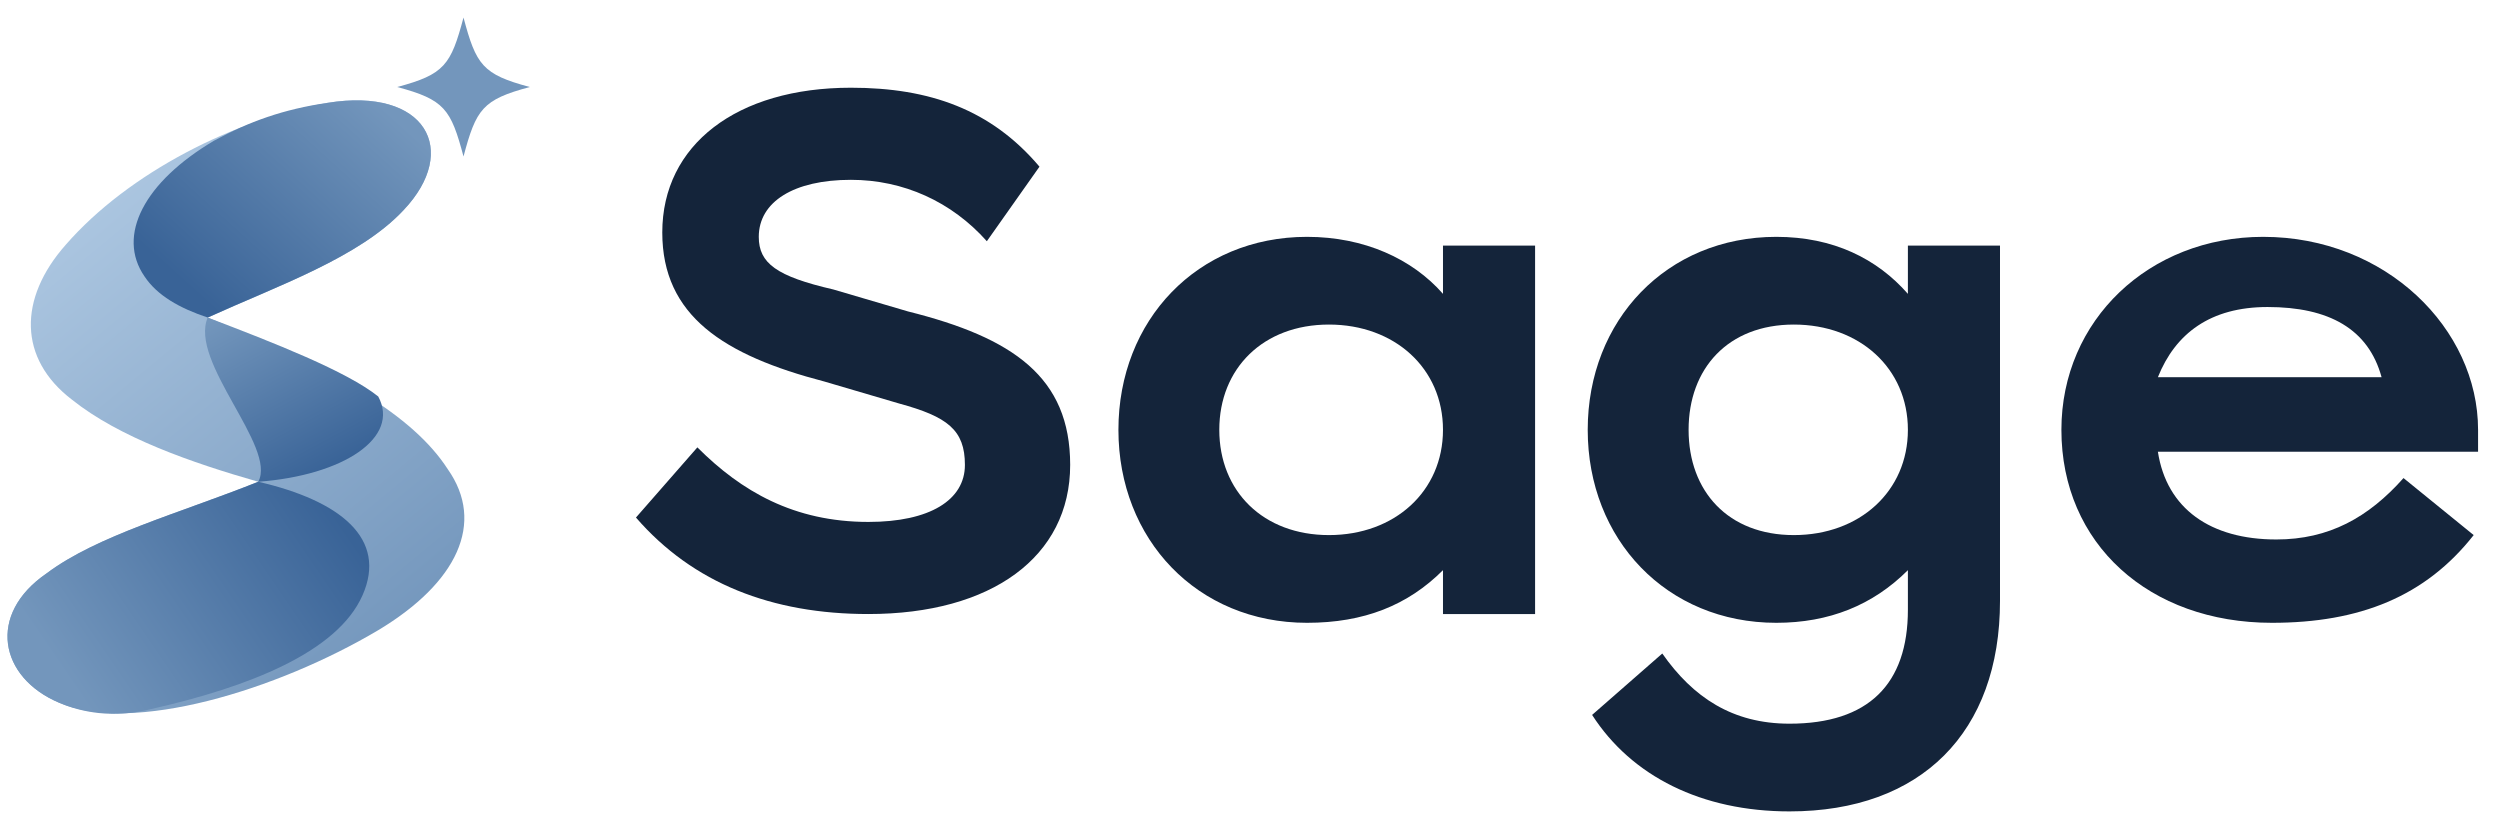
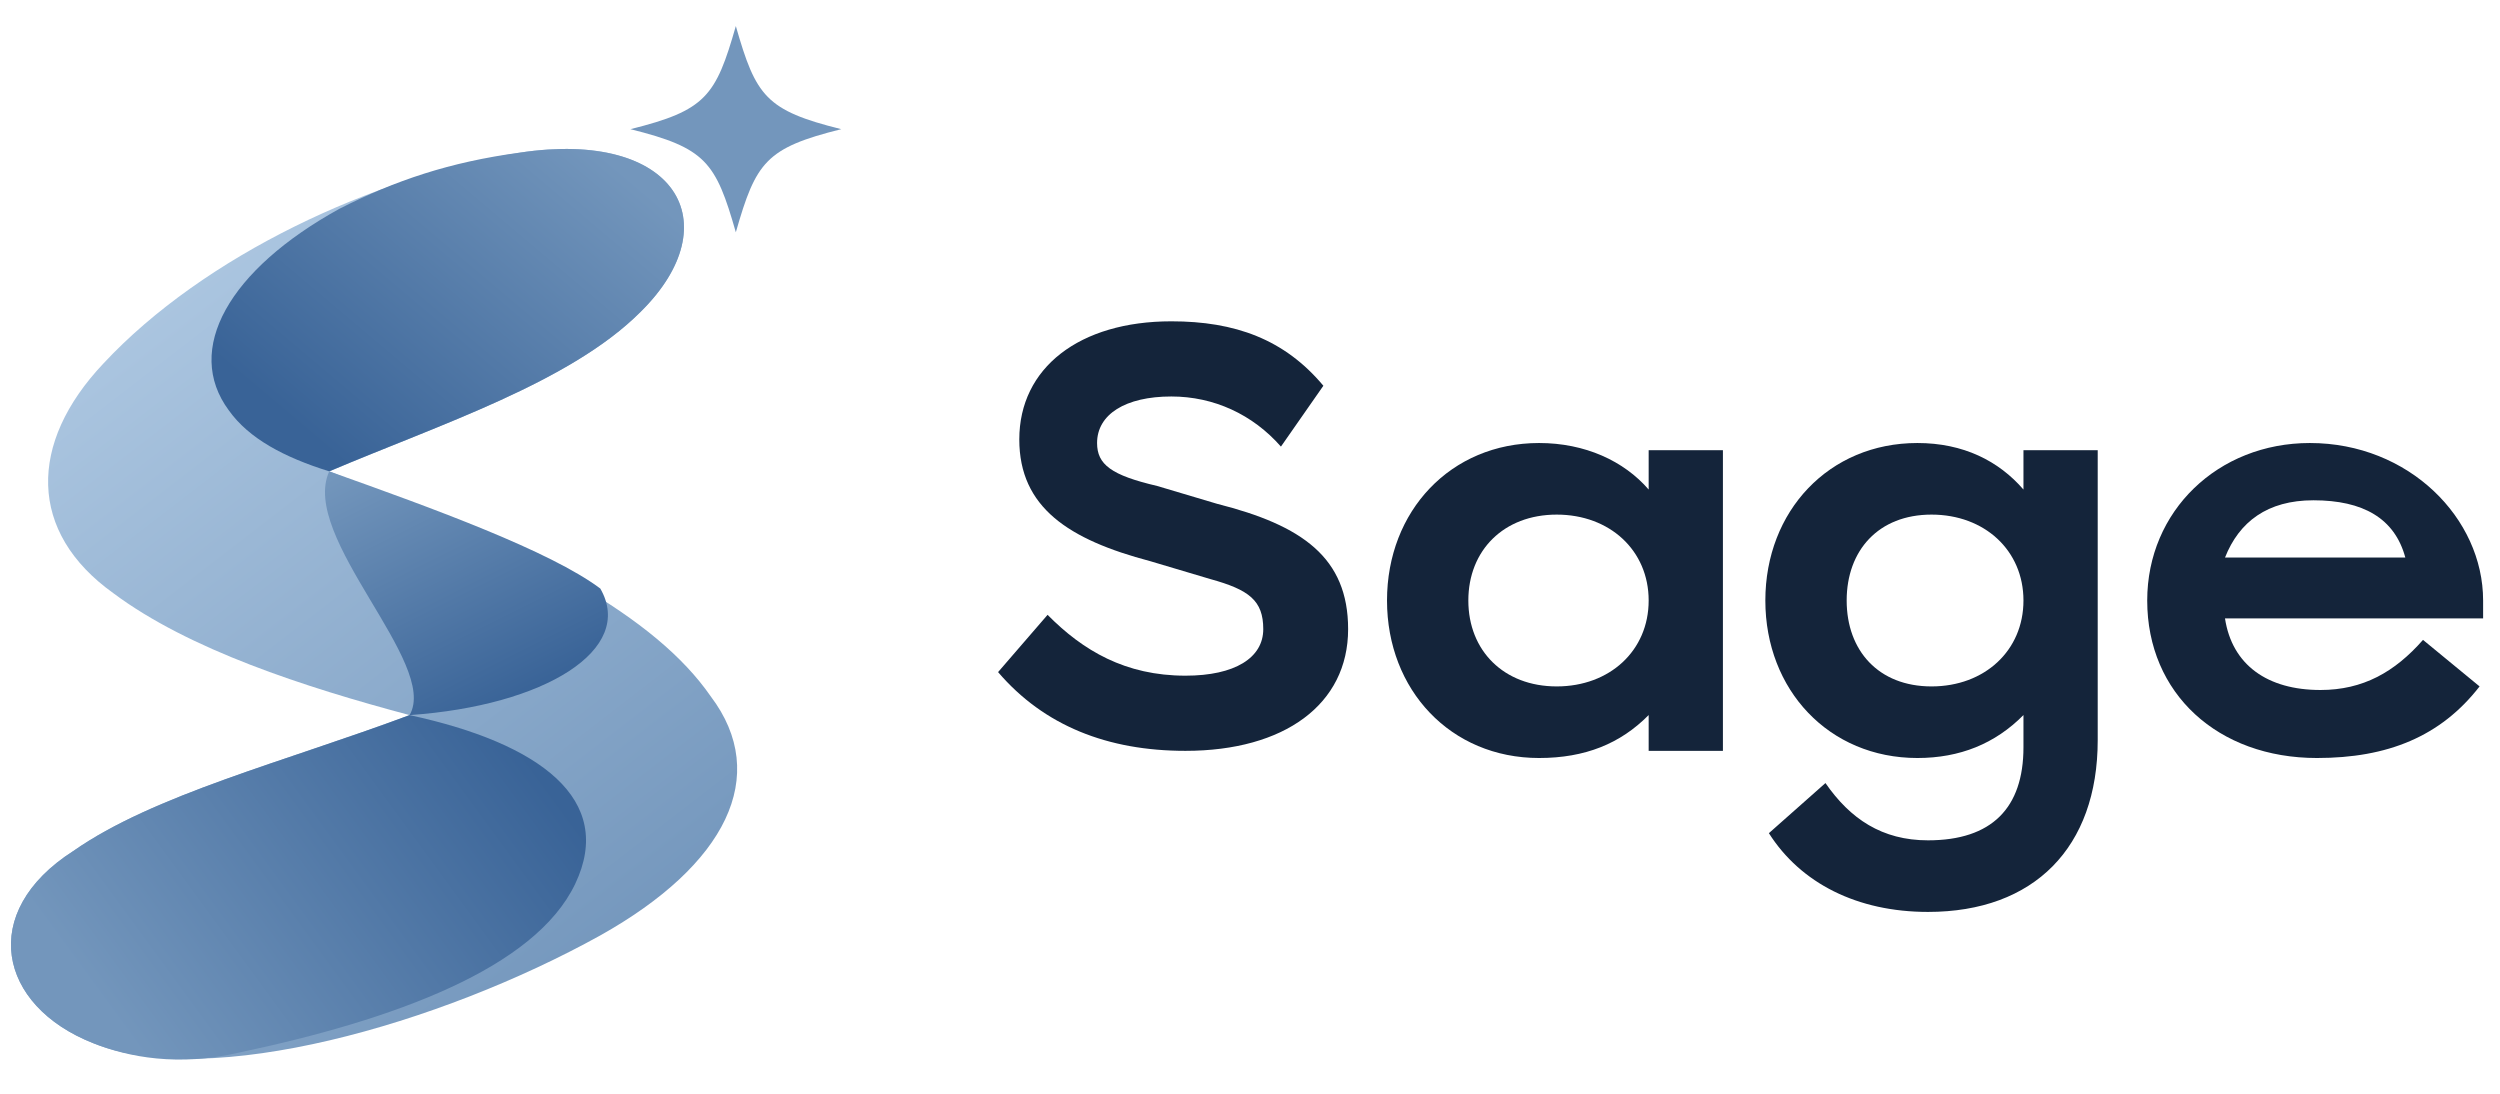
- <svg xmlns="http://www.w3.org/2000/svg" viewBox="0 6 570 188" width="114" height="37.6" fill="none" role="img" aria-labelledby="sage-title sage-desc">
+ <svg xmlns="http://www.w3.org/2000/svg" viewBox="0 6 384 168" width="112" height="49" fill="none" role="img" aria-labelledby="sage-title sage-desc">
  <defs>
    <linearGradient id="ribbon-body" x1="19" y1="55" x2="133" y2="193" gradientUnits="userSpaceOnUse">
      <stop stop-color="#AEC8E2" />
      <stop offset="1" stop-color="#7396BC" />
    </linearGradient>
    <linearGradient id="ribbon-upper" x1="61" y1="89" x2="117" y2="27" gradientUnits="userSpaceOnUse">
      <stop stop-color="#396397" />
      <stop offset="1" stop-color="#7396BC" />
    </linearGradient>
    <linearGradient id="ribbon-fold" x1="68" y1="94" x2="96" y2="146" gradientUnits="userSpaceOnUse">
      <stop stop-color="#7396BC" />
      <stop offset="1" stop-color="#396397" />
    </linearGradient>
    <linearGradient id="ribbon-lower" x1="17" y1="207" x2="99" y2="151" gradientUnits="userSpaceOnUse">
      <stop stop-color="#7396BC" />
      <stop offset="1" stop-color="#396397" />
    </linearGradient>
  </defs>
-   <g transform="translate(2 10) scale(.72)">
+   <g transform="translate(2 10) scale(.771 .72)">
    <path fill="url(#ribbon-body)" d="M101 27C72 32 38 49 18 72C3 89 3 108 20 121C35 133 58 141 79 147C54 157 28 164 12 176C-7 189-3 209 16 217C39 227 85 213 117 194C142 179 151 160 139 143C128 126 104 112 63 95C85 85 111 76 125 61C143 42 132 22 101 27Z" />
    <path fill="url(#ribbon-upper)" d="M101 27C87 29 76 33 65 39C43 52 34 69 43 82C47 88 54 92 63 95C85 85 111 76 125 61C143 42 132 22 101 27Z" />
    <path fill="url(#ribbon-fold)" d="M63 95C84 103 107 112 117 120C124 133 106 145 79 147C85 136 57 109 63 95Z" />
    <path fill="url(#ribbon-lower)" d="M79 147C105 153 120 165 112 183C104 201 76 212 45 219C33 222 23 220 16 217C-3 209-7 189 12 176C28 164 54 157 79 147Z" />
    <path fill="#7396BC" d="M144 0C148 15 150 18 165 22C150 26 148 29 144 44C140 29 138 26 123 22C138 18 140 15 144 0Z" />
  </g>
-   <g fill="#14243A" transform="translate(0 -8)">
+   <g fill="#14243A" transform="translate(74.555 36.661) scale(.5431 .5498)">
    <path d="M237 52C226 39 212 34 194 34C168 34 151 47 151 67C151 86 165 95 188 101L205 106C216 109 220 112 220 120C220 128 212 133 198 133C181 133 169 126 159 116L145 132C158 147 176 154 198 154C226 154 244 141 244 120C244 100 231 91 207 85L190 80C177 77 173 74 173 68C173 60 181 55 194 55C206 55 217 60 225 69L237 52Z" />
    <path fill-rule="evenodd" d="M329 70H350V154H329V144C321 152 311 156 298 156C273 156 255 137 255 112C255 87 273 68 298 68C311 68 322 73 329 81V70ZM329 112C329 98 318 88 303 88C288 88 278 98 278 112C278 126 288 136 303 136C318 136 329 126 329 112Z" />
    <path fill-rule="evenodd" d="M435 70H456V151C456 181 438 199 408 199C388 199 372 191 363 177L379 163C386 173 395 179 408 179C426 179 435 170 435 153V144C427 152 417 156 405 156C380 156 362 137 362 112C362 87 380 68 405 68C418 68 428 73 435 81V70ZM435 112C435 98 424 88 409 88C394 88 385 98 385 112C385 126 394 136 409 136C424 136 435 126 435 112Z" />
    <path fill-rule="evenodd" d="M565 117H492C494 130 504 137 519 137C531 137 540 132 548 123L564 136C553 150 538 156 518 156C490 156 470 138 470 112C470 87 490 68 516 68C544 68 565 89 565 112V117ZM492 100H543C540 89 531 84 517 84C504 84 496 90 492 100Z" />
  </g>
</svg>
